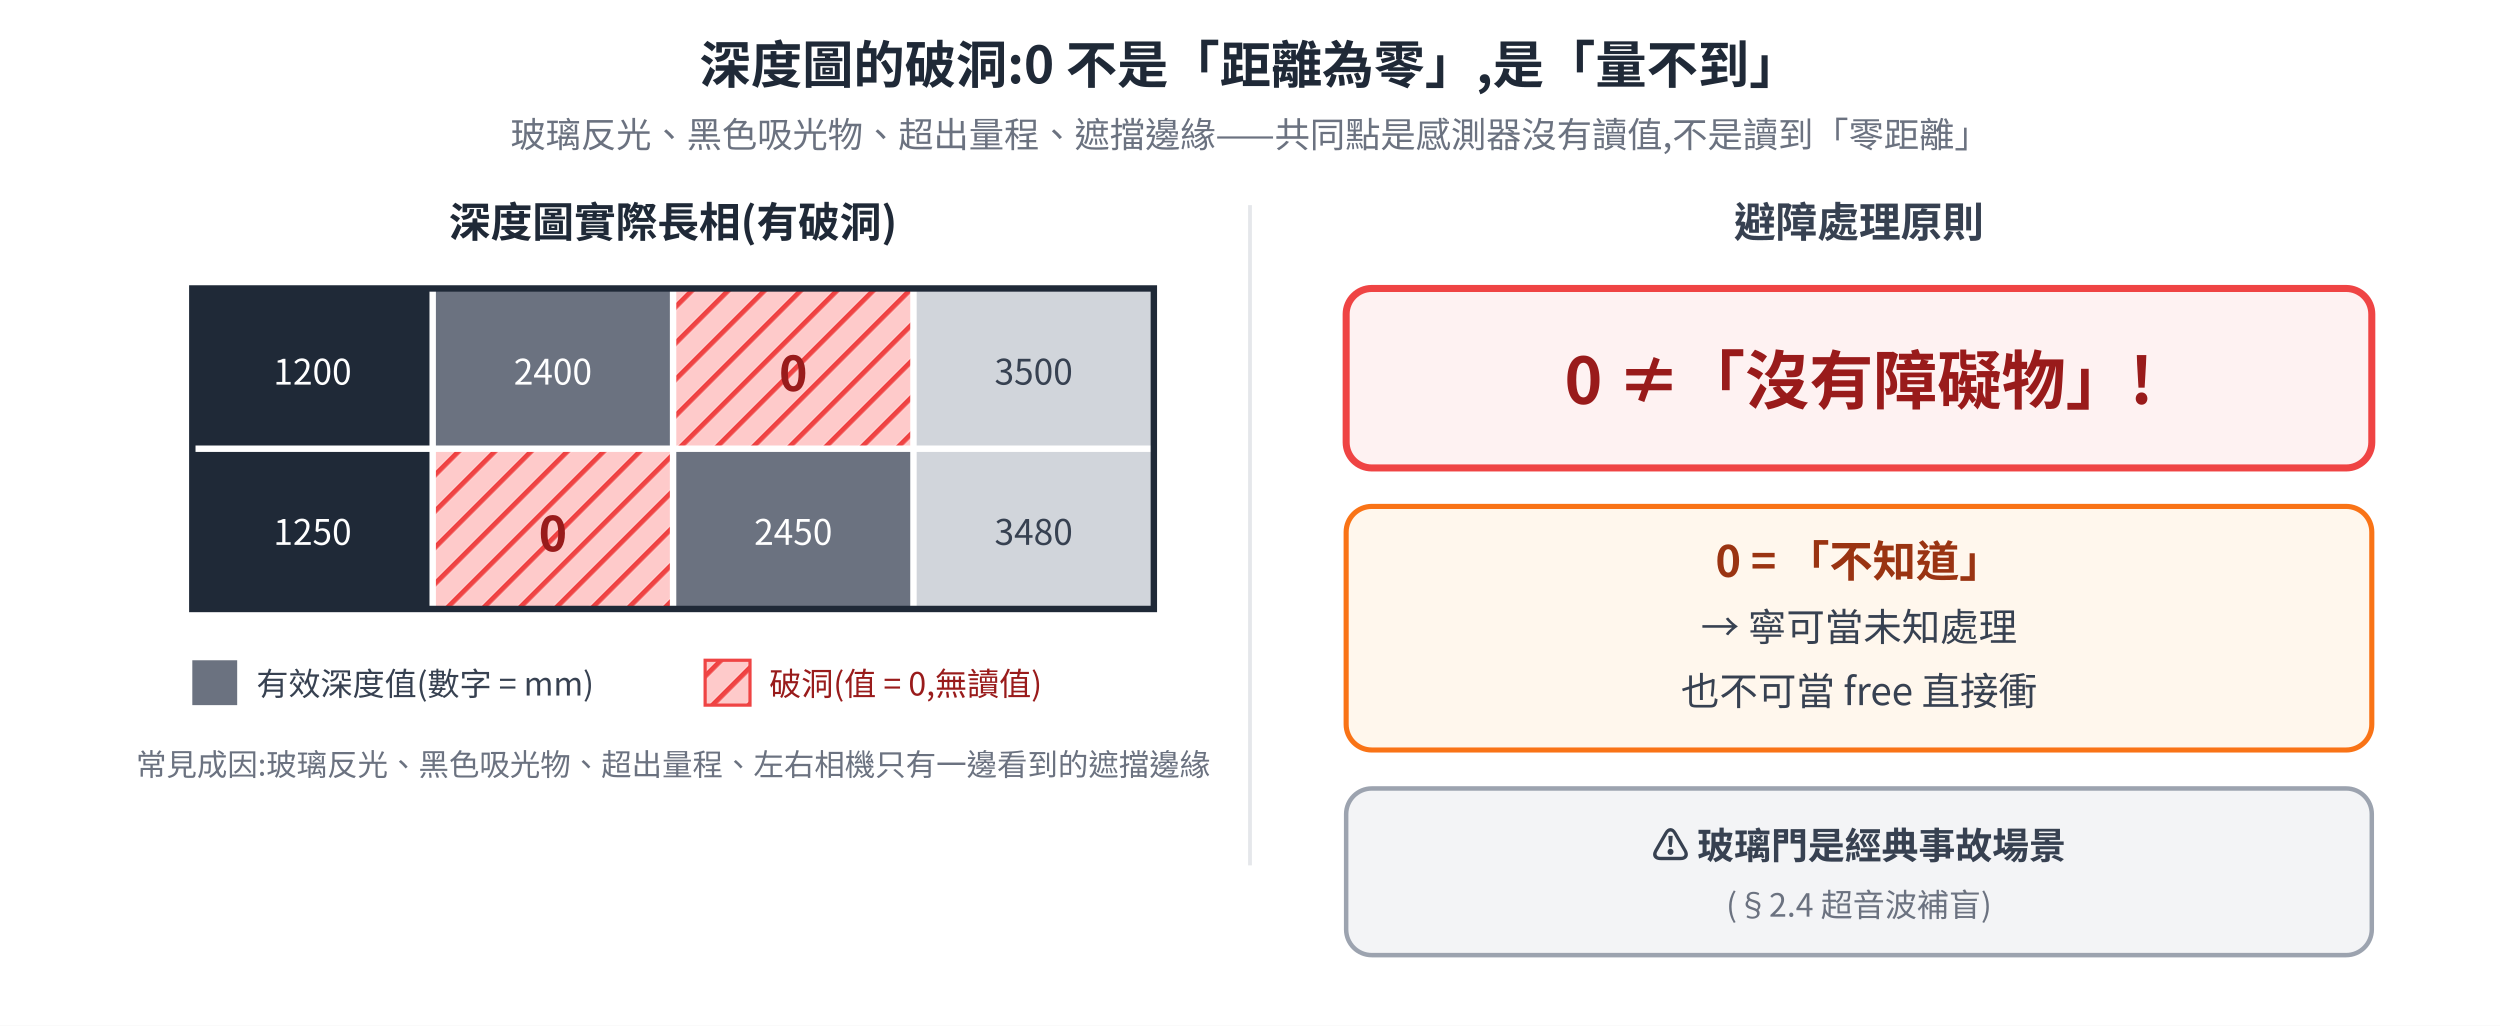
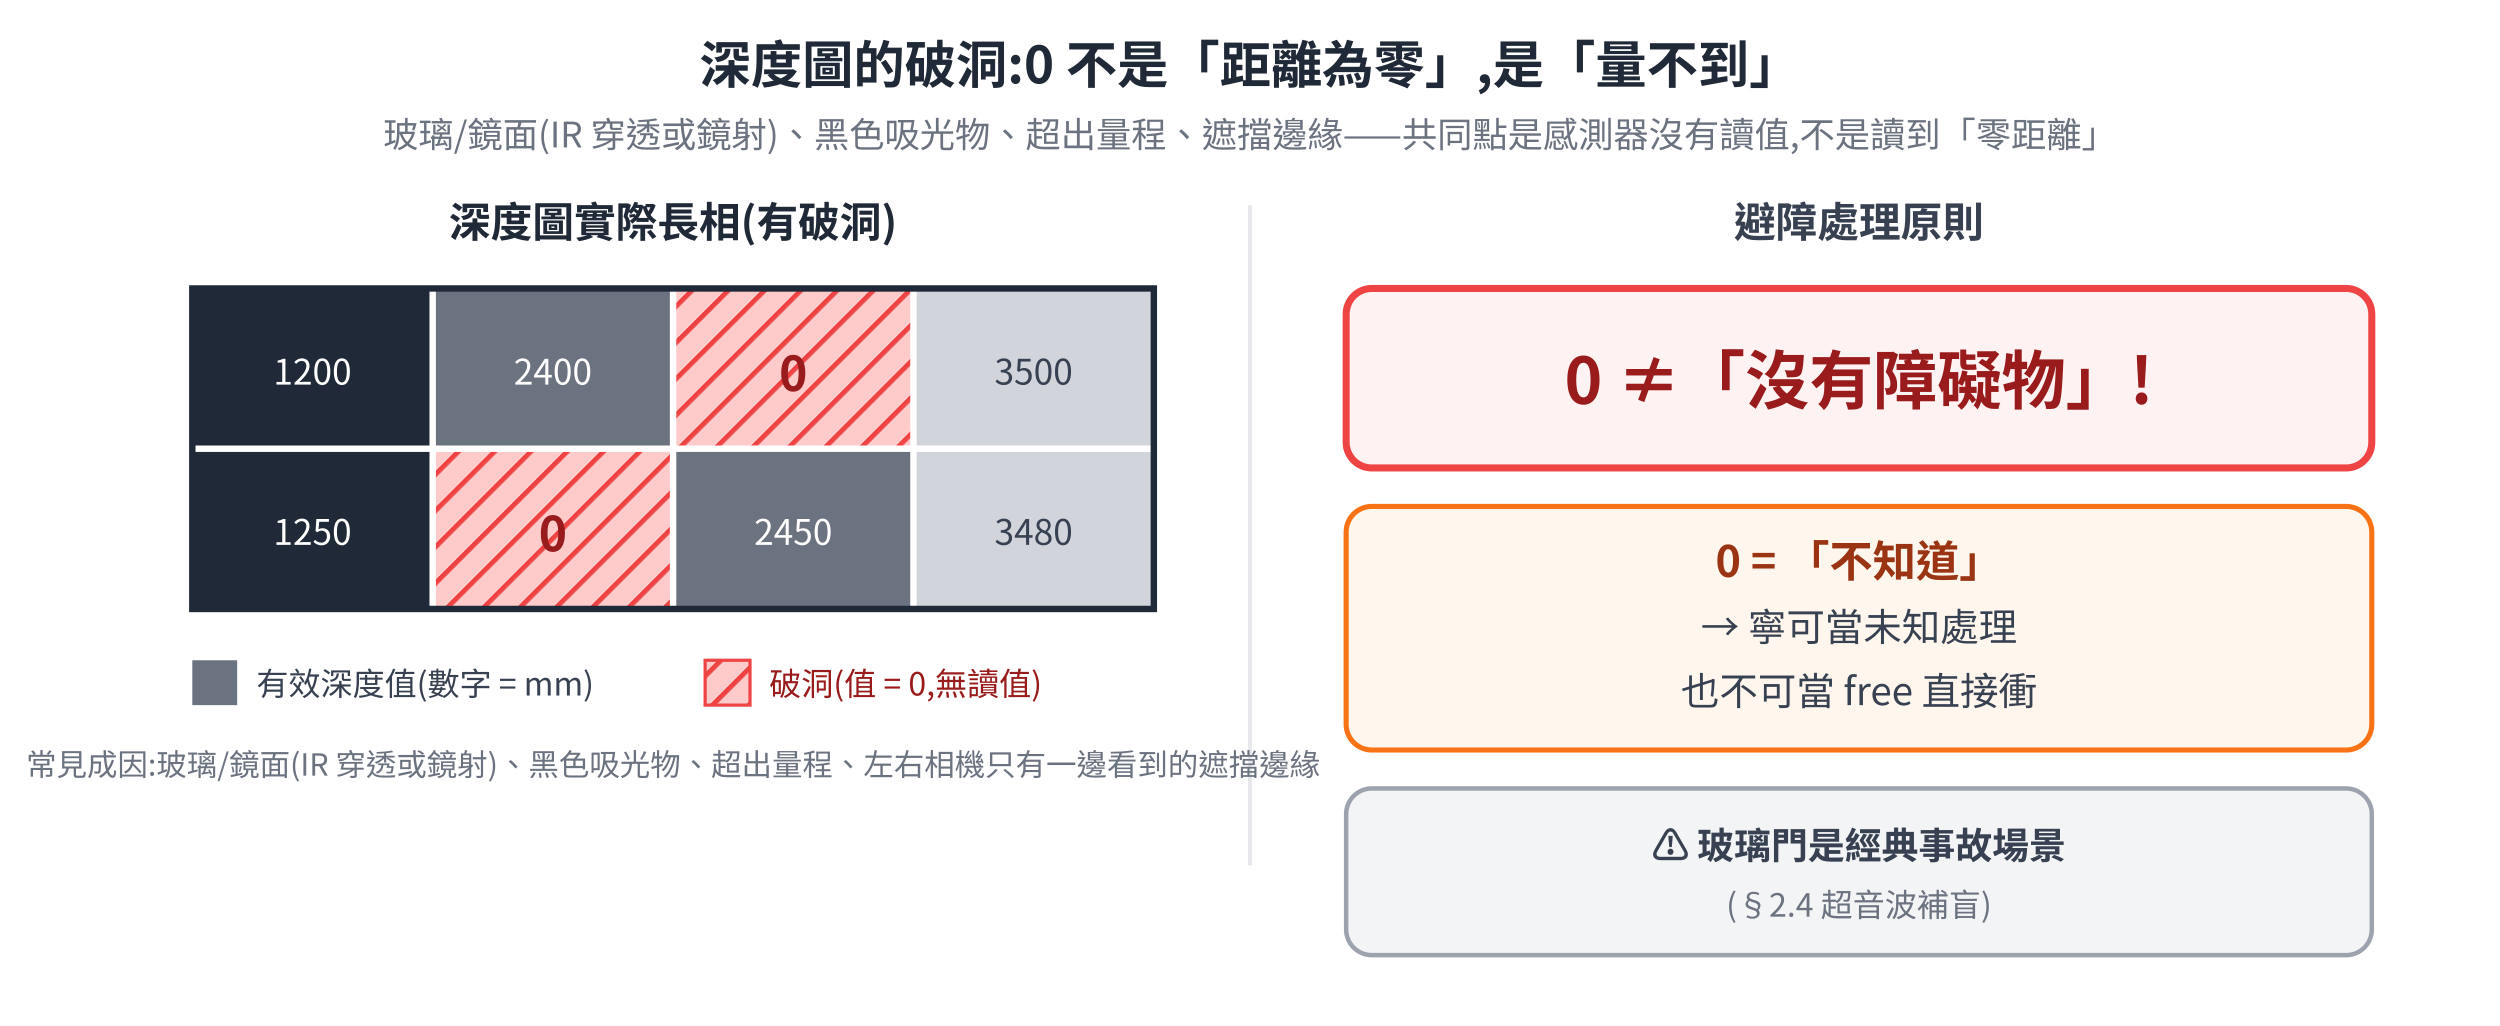
<svg xmlns="http://www.w3.org/2000/svg" viewBox="0 0 780 320" font-family="'Noto Sans CJK TC','PingFang TC','Microsoft JhengHei',sans-serif">
  <defs>
    <pattern id="dh-hole" width="8" height="8" patternTransform="rotate(45)" patternUnits="userSpaceOnUse">
      <rect width="8" height="8" fill="#FECACA" />
      <line x1="0" y1="0" x2="0" y2="8" stroke="#EF4444" stroke-width="3" />
    </pattern>
  </defs>
  <rect width="780" height="320" fill="#ffffff" />
  <text x="390" y="26" text-anchor="middle" font-size="16" font-weight="700" fill="#1F2937">深度圖的破洞:0 不是「距離為零」,是「量不到」</text>
-   <text x="390" y="46" text-anchor="middle" font-size="11" fill="#6B7280">玻璃反光、黑色吸光物、超出量程、遮擋邊緣——共同點是感測器沒有讀值,不是讀到「零距離」</text>
+   <text x="390" y="46" text-anchor="middle" font-size="11" fill="#6B7280">玻璃/鏡面(IR 穿透或鏡射)、黑色吸光物、超出量程、遮擋邊緣——共同點是感測器沒有讀值,不是讀到「零距離」</text>
  <line x1="390" y1="64" x2="390" y2="270" stroke="#E5E7EB" stroke-width="1.2" />
  <text x="210" y="74" text-anchor="middle" font-size="13" font-weight="700" fill="#1F2937">深度圖實際長相(有破洞)</text>
  <rect x="60" y="90" width="75" height="50" fill="#1F2937" />
  <text x="97.5" y="120" text-anchor="middle" font-size="11" fill="#ffffff">1200</text>
  <rect x="135" y="90" width="75" height="50" fill="#6B7280" />
  <text x="172.5" y="120" text-anchor="middle" font-size="11" fill="#ffffff">2400</text>
  <rect x="210" y="90" width="75" height="50" fill="url(#dh-hole)" />
  <text x="247.5" y="122" text-anchor="middle" font-size="15" font-weight="700" fill="#991B1B">0</text>
  <rect x="285" y="90" width="75" height="50" fill="#D1D5DB" />
  <text x="322.5" y="120" text-anchor="middle" font-size="11" fill="#374151">3500</text>
  <rect x="60" y="140" width="75" height="50" fill="#1F2937" />
  <text x="97.5" y="170" text-anchor="middle" font-size="11" fill="#ffffff">1250</text>
  <rect x="135" y="140" width="75" height="50" fill="url(#dh-hole)" />
  <text x="172.5" y="172" text-anchor="middle" font-size="15" font-weight="700" fill="#991B1B">0</text>
  <rect x="210" y="140" width="75" height="50" fill="#6B7280" />
  <text x="247.5" y="170" text-anchor="middle" font-size="11" fill="#ffffff">2450</text>
  <rect x="285" y="140" width="75" height="50" fill="#D1D5DB" />
  <text x="322.5" y="170" text-anchor="middle" font-size="11" fill="#374151">3480</text>
  <line x1="135" y1="90" x2="135" y2="190" stroke="#ffffff" stroke-width="2" />
  <line x1="210" y1="90" x2="210" y2="190" stroke="#ffffff" stroke-width="2" />
  <line x1="285" y1="90" x2="285" y2="190" stroke="#ffffff" stroke-width="2" />
  <line x1="60" y1="140" x2="360" y2="140" stroke="#ffffff" stroke-width="2" />
  <rect x="60" y="90" width="300" height="100" fill="none" stroke="#1F2937" stroke-width="2" />
  <rect x="60" y="206" width="14" height="14" fill="#6B7280" />
  <text x="80" y="217" font-size="10" fill="#374151">有效深度值(數字 = mm)</text>
  <rect x="220" y="206" width="14" height="14" fill="url(#dh-hole)" stroke="#EF4444" stroke-width="1" />
  <text x="240" y="217" font-size="10" fill="#991B1B">破洞(值 = 0,無讀值)</text>
-   <text x="210" y="242" text-anchor="middle" font-size="9.5" fill="#6B7280">常見成因:玻璃反光、黑色吸光物、超出量程、左右相機只有一邊看到的遮擋邊緣</text>
+   <text x="210" y="242" text-anchor="middle" font-size="9.5" fill="#6B7280">常見成因:玻璃/鏡面(IR 穿透或鏡射)、黑色吸光物、超出量程、左右相機只有一邊看到的遮擋邊緣</text>
  <text x="580" y="74" text-anchor="middle" font-size="13" font-weight="700" fill="#374151">避障處理原則</text>
  <rect x="420" y="90" width="320" height="56" rx="8" fill="#FEF2F2" stroke="#EF4444" stroke-width="2.2" />
  <text x="580" y="126" text-anchor="middle" font-size="20" font-weight="700" fill="#991B1B">0 ≠「沒有障礙物」!</text>
  <rect x="420" y="158" width="320" height="76" rx="8" fill="#FFF7ED" stroke="#F97316" stroke-width="1.6" />
  <text x="580" y="180" text-anchor="middle" font-size="13.5" font-weight="700" fill="#9A3412">0 = 「不知道」</text>
  <text x="580" y="200" text-anchor="middle" font-size="12" fill="#374151">→ 寧可當未知處理</text>
  <text x="580" y="220" text-anchor="middle" font-size="12" fill="#374151">也不可當 free 直接衝</text>
  <rect x="420" y="246" width="320" height="52" rx="8" fill="#F3F4F6" stroke="#9CA3AF" stroke-width="1.4" />
  <text x="580" y="268" text-anchor="middle" font-size="11.5" font-weight="700" fill="#374151">⚠ 玻璃門是經典事故場景</text>
  <text x="580" y="286" text-anchor="middle" font-size="10" fill="#6B7280">(§2.4 超音波補盲)</text>
</svg>
